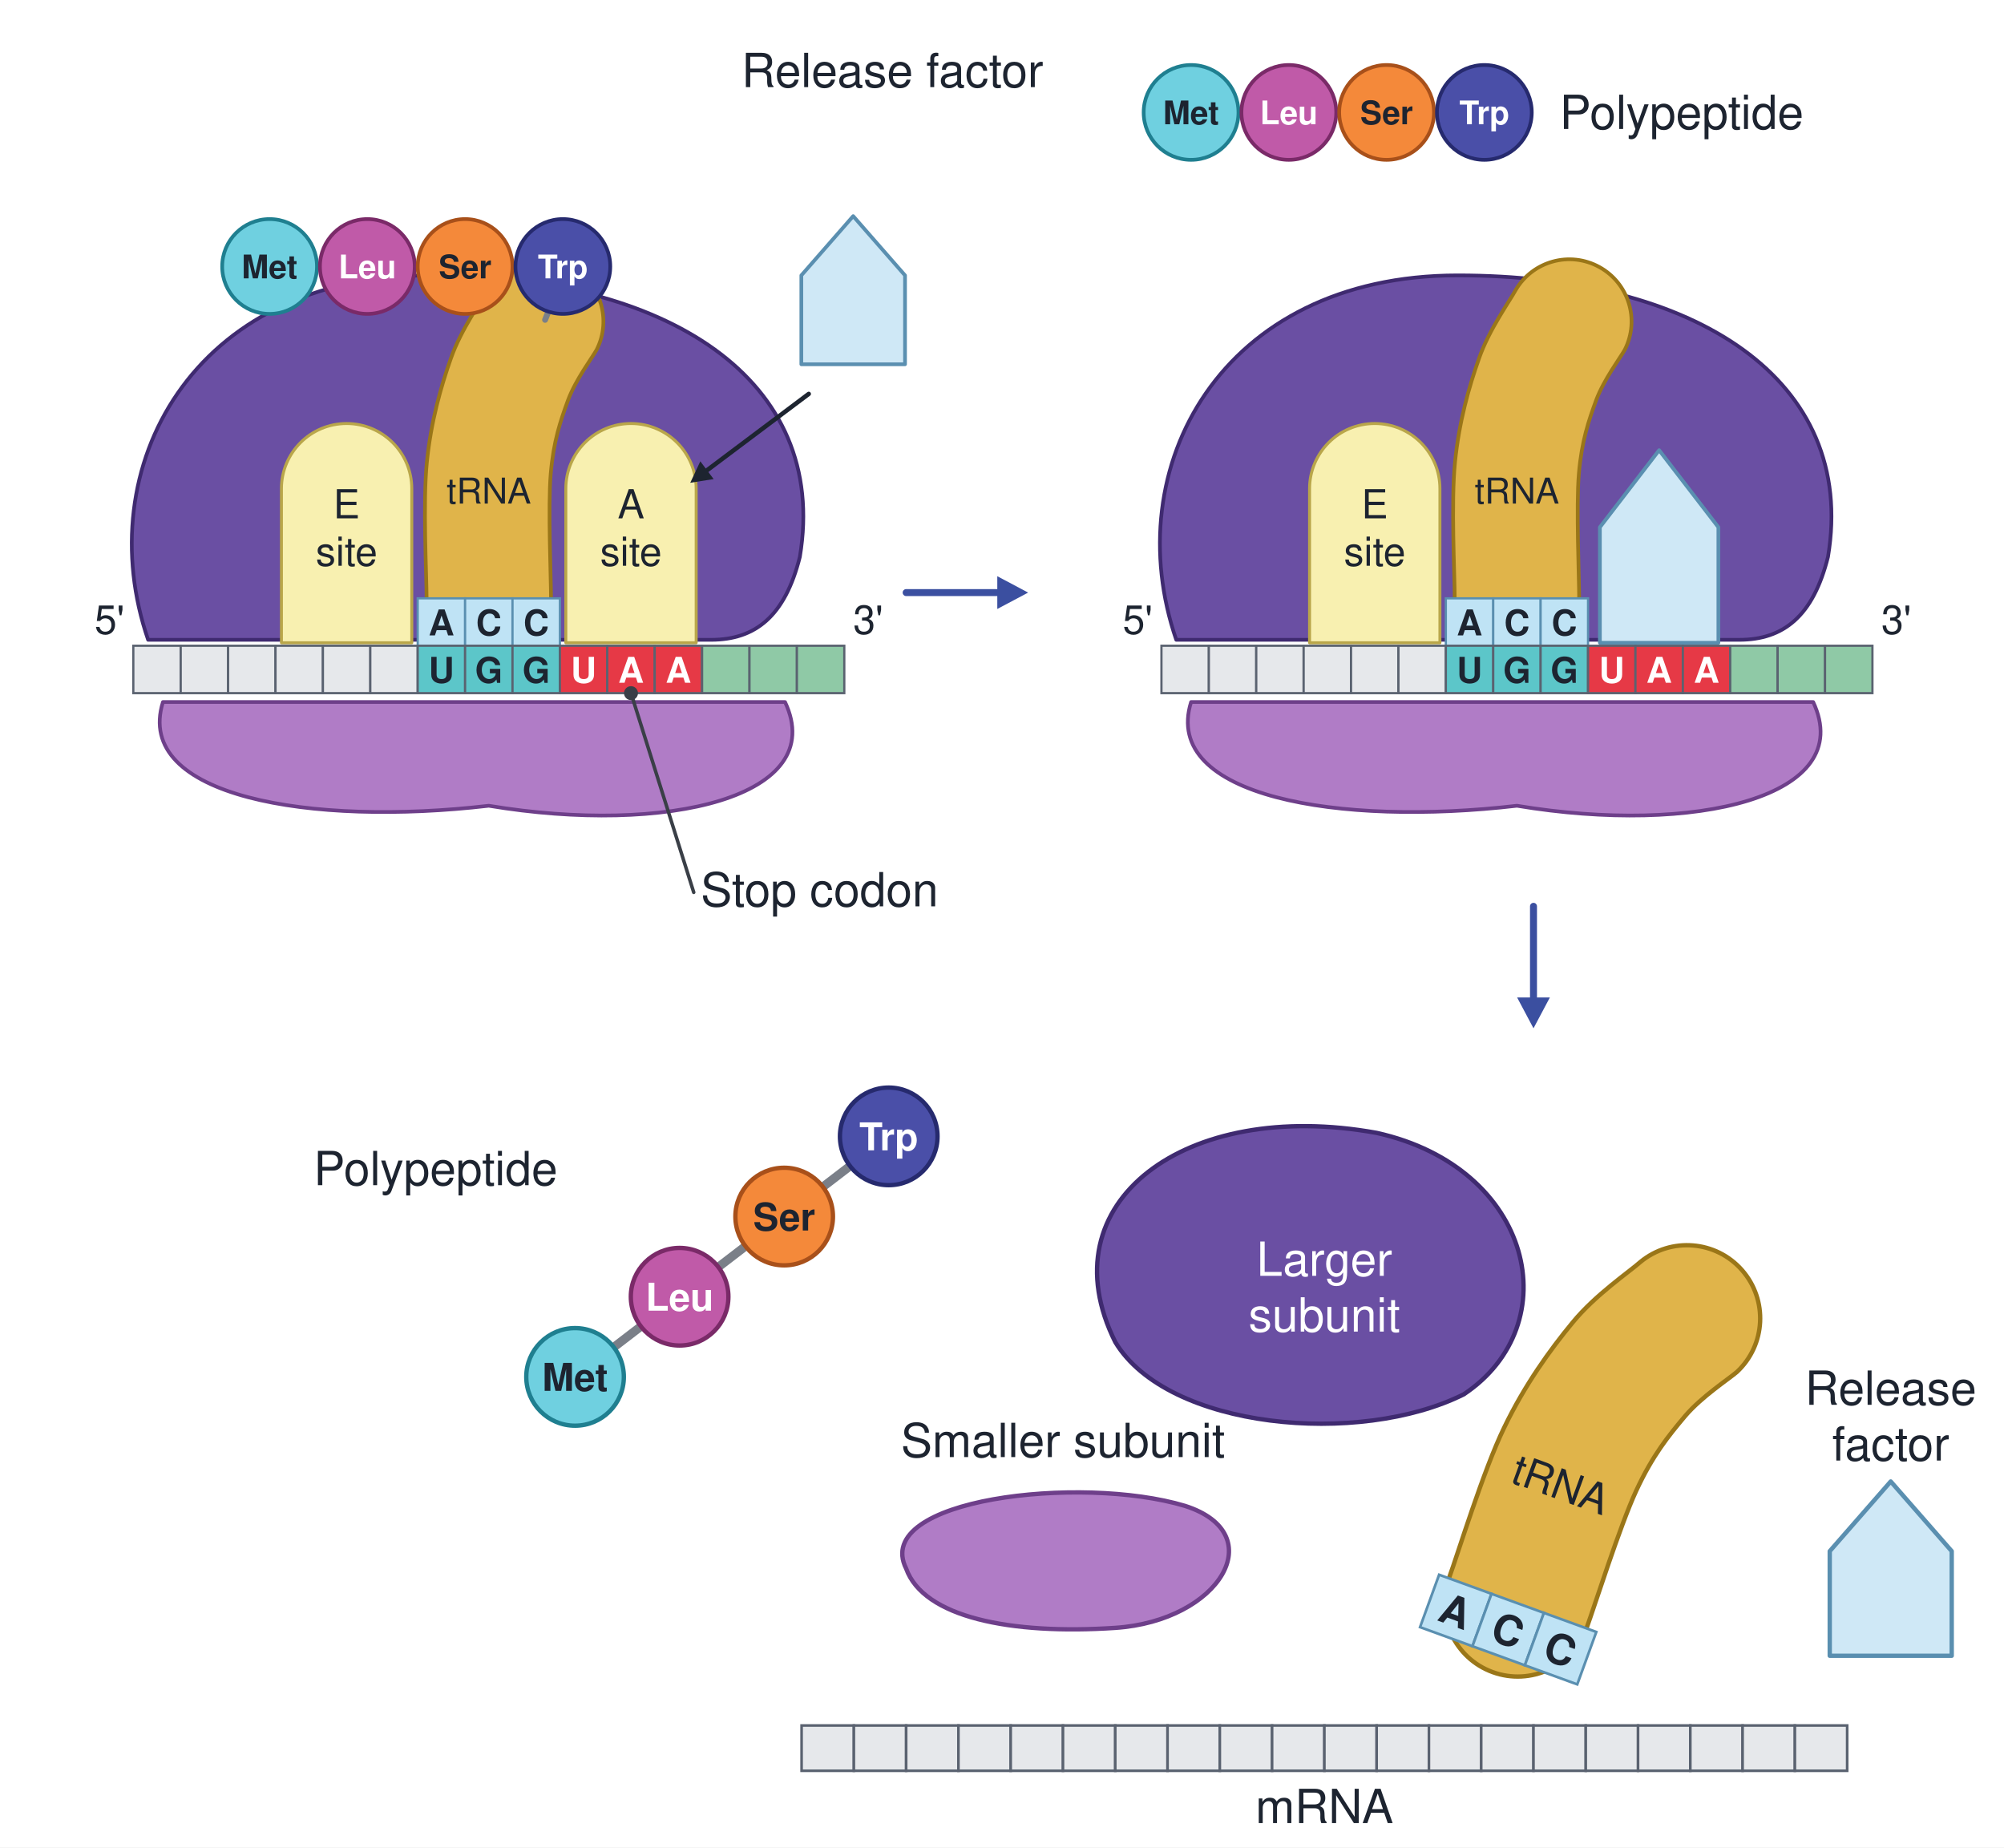
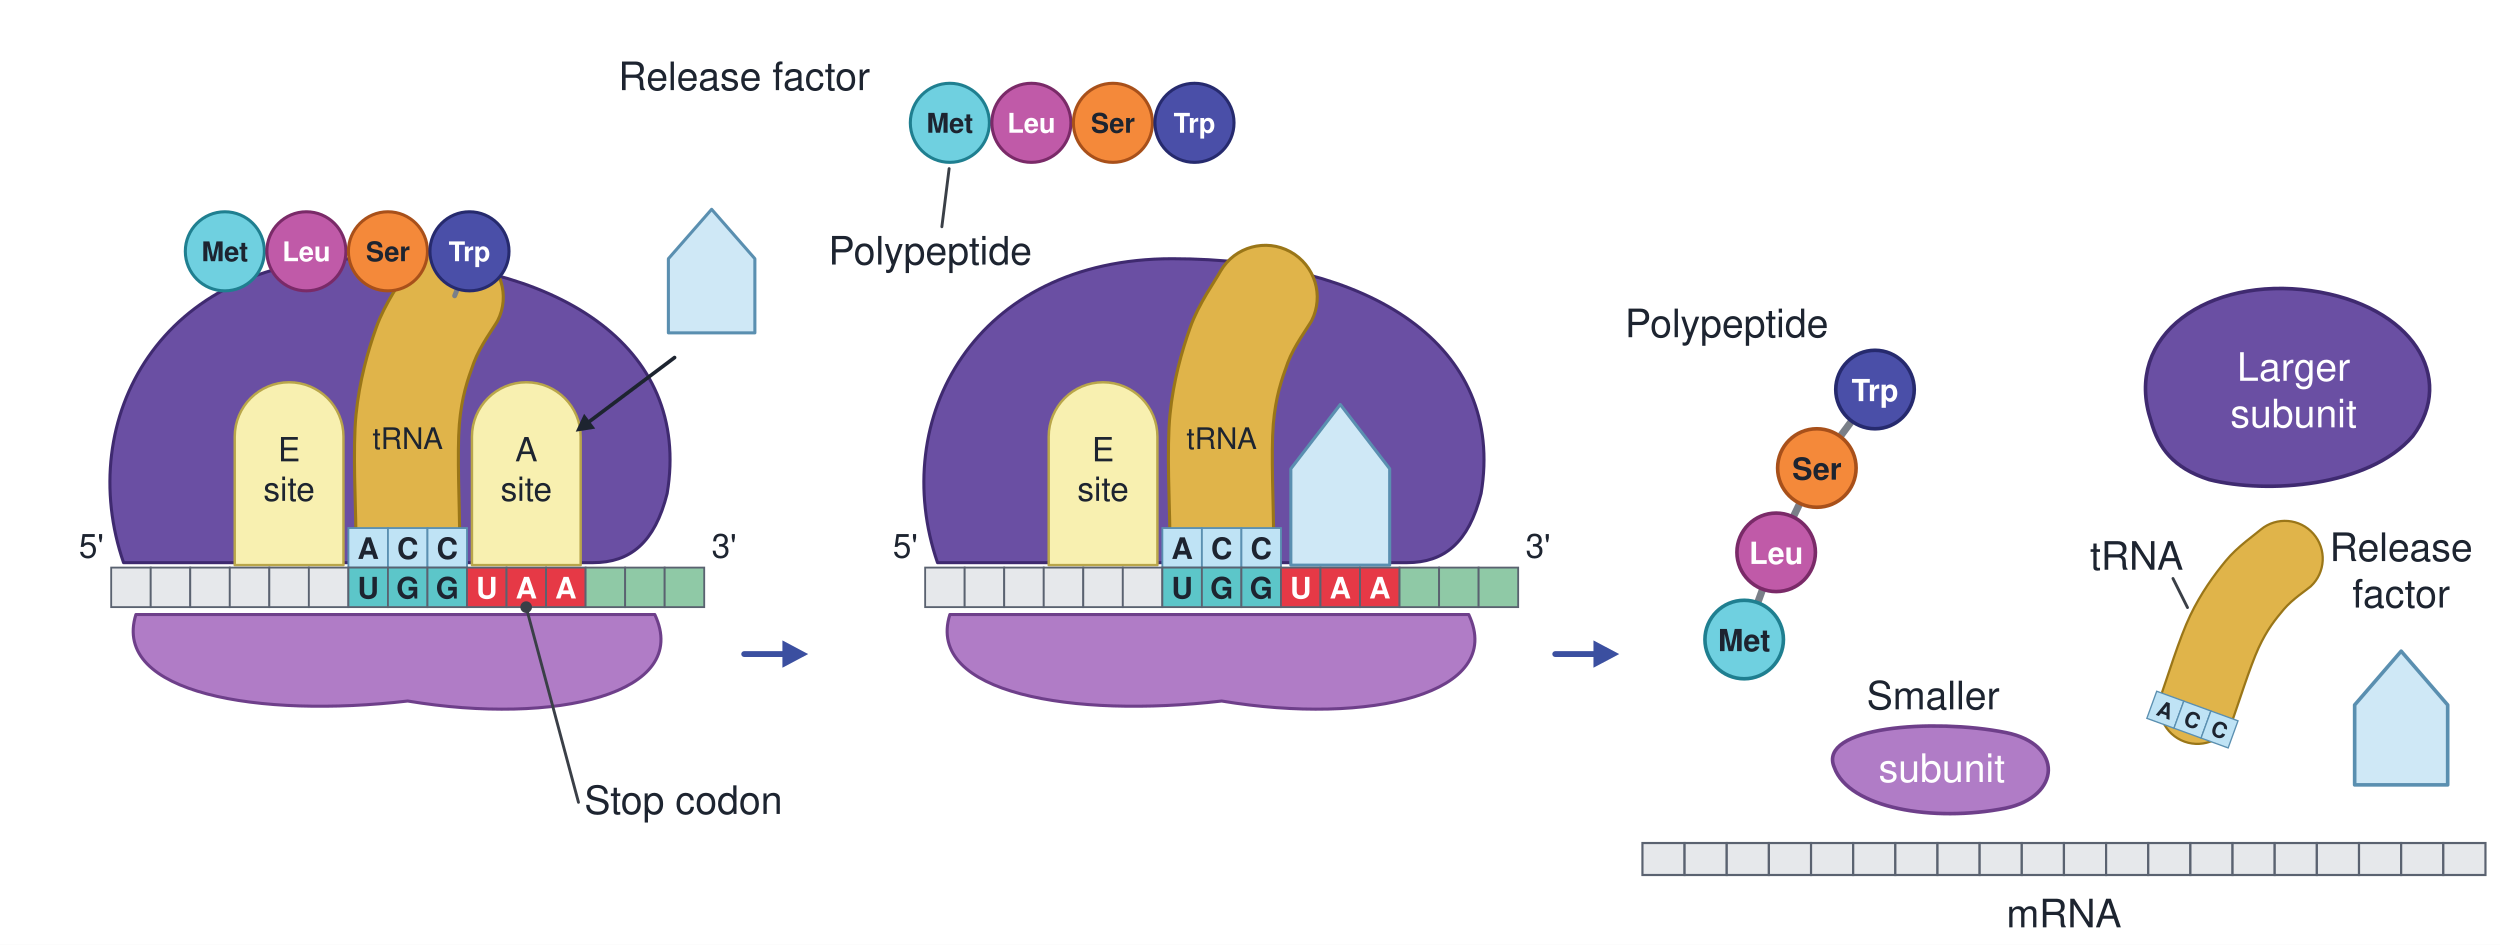
- <svg xmlns="http://www.w3.org/2000/svg" viewBox="0 0 1150 1060" font-family="Segoe UI, Helvetica, Arial, sans-serif">
-   <rect width="1150" height="1060" fill="#ffffff" />
-   <g transform="translate(0 90) scale(0.85)">
+ <svg xmlns="http://www.w3.org/2000/svg" viewBox="0 0 1720 650" font-family="Segoe UI, Helvetica, Arial, sans-serif">
+   <rect width="1720" height="650" fill="#ffffff" />
+   <g transform="translate(0 110) scale(0.85)">
    <path d="M100.0 326 C60.0 210 130.0 80 290.0 80 C450.0 80 560.0 150 540.0 270 C530.0 310 510.0 326 480.0 326 Z" stroke="#3f2a70" stroke-width="2.5" fill="#6a4fa3" stroke-linejoin="round" stroke-linecap="round" />
    <path d="M110.0 368 C90.0 432 210.0 452 330.0 438 C450.0 458 560.0 432 530.0 368 Z" stroke="#6e3f8a" stroke-width="2.5" fill="#b07cc6" stroke-linejoin="round" stroke-linecap="round" />
    <path d="M190.0 328 L190.0 224.0 A44.0 44.0 0 0 1 278.0 224.0 L278.0 328 Z" stroke="#b9a64a" stroke-width="2" fill="#f8f0b0" stroke-linejoin="round" stroke-linecap="round" />
    <text x="234" y="244" font-size="27" fill="#1d2430" text-anchor="middle" font-weight="400">E</text>
    <text x="234" y="276" font-size="27" fill="#1d2430" text-anchor="middle" font-weight="400">site</text>
    <path d="M382.0 328 L382.0 224.0 A44.0 44.0 0 0 1 470.0 224.0 L470.0 328 Z" stroke="#b9a64a" stroke-width="2" fill="#f8f0b0" stroke-linejoin="round" stroke-linecap="round" />
    <text x="426" y="244" font-size="27" fill="#1d2430" text-anchor="middle" font-weight="400">A</text>
    <text x="426" y="276" font-size="27" fill="#1d2430" text-anchor="middle" font-weight="400">site</text>
    <path d="M372 298 C372 284 369.9 236.3 371.8 214 C373.7 191.7 378.4 178.2 383.5 164.2 C388.7 150.3 399.6 135.9 402.8 130.2 A42 42 0 0 0 329.2 89.8 C325.1 97.4 311.3 116.4 304.5 135.8 C297.6 155.2 290.9 179 288.2 206 C285.4 233.1 288 282.7 288 298 A42 42 0 0 0 372 298 Z" stroke="#9a7618" stroke-width="2.5" fill="#e0b44a" stroke-linejoin="round" stroke-linecap="round" />
    <rect x="282" y="298" width="32" height="32" rx="0" stroke="#5a8fb0" stroke-width="1.5" fill="#bfe3f5" />
    <text x="298" y="323" font-size="24" fill="#1d2430" text-anchor="middle" font-weight="600">A</text>
    <rect x="314" y="298" width="32" height="32" rx="0" stroke="#5a8fb0" stroke-width="1.5" fill="#bfe3f5" />
    <text x="330" y="323" font-size="24" fill="#1d2430" text-anchor="middle" font-weight="600">C</text>
    <rect x="346" y="298" width="32" height="32" rx="0" stroke="#5a8fb0" stroke-width="1.5" fill="#bfe3f5" />
    <text x="362" y="323" font-size="24" fill="#1d2430" text-anchor="middle" font-weight="600">C</text>
    <text x="330" y="234" font-size="24" fill="#1d2430" text-anchor="middle" font-weight="400">tRNA</text>
    <line x1="182" y1="74" x2="248" y2="74" stroke="#7a7f88" stroke-width="5" stroke-linecap="round" />
    <line x1="248" y1="74" x2="314" y2="74" stroke="#7a7f88" stroke-width="5" stroke-linecap="round" />
    <line x1="314" y1="74" x2="380" y2="74" stroke="#7a7f88" stroke-width="5" stroke-linecap="round" />
    <line x1="368" y1="110" x2="380" y2="80" stroke="#7a7f88" stroke-width="4" stroke-linecap="round" />
    <circle cx="182" cy="74" r="32" stroke="#1f7f90" stroke-width="2.5" fill="#6fd0e0" />
    <text x="182" y="82" font-size="22" fill="#1d2430" text-anchor="middle" font-weight="600">Met</text>
    <circle cx="248" cy="74" r="32" stroke="#7a2a68" stroke-width="2.5" fill="#c05aa8" />
    <text x="248" y="82" font-size="22" fill="#ffffff" text-anchor="middle" font-weight="600">Leu</text>
    <circle cx="314" cy="74" r="32" stroke="#a8501a" stroke-width="2.5" fill="#f4893a" />
    <text x="314" y="82" font-size="22" fill="#1d2430" text-anchor="middle" font-weight="600">Ser</text>
    <circle cx="380" cy="74" r="32" stroke="#262a6e" stroke-width="2.5" fill="#4a4fa8" />
    <text x="380" y="82" font-size="22" fill="#ffffff" text-anchor="middle" font-weight="600">Trp</text>
    <path d="M541.0 140 L541.0 80.0 L576.0 40 L611.0 80.0 L611.0 140 Z" stroke="#5a8fb0" stroke-width="2.5" fill="#cfe8f6" stroke-linejoin="round" stroke-linecap="round" />
    <line x1="546" y1="160" x2="475" y2="213.3" stroke="#1d2430" stroke-width="3" stroke-linecap="round" />
    <path d="M466 220 L472.8 205.5 L481.8 217.5 Z" fill="#1d2430" />
    <rect x="90" y="330" width="32" height="32" rx="0" stroke="#5a6270" stroke-width="1.5" fill="#e6e8eb" />
    <rect x="122" y="330" width="32" height="32" rx="0" stroke="#5a6270" stroke-width="1.5" fill="#e6e8eb" />
    <rect x="154" y="330" width="32" height="32" rx="0" stroke="#5a6270" stroke-width="1.5" fill="#e6e8eb" />
    <rect x="186" y="330" width="32" height="32" rx="0" stroke="#5a6270" stroke-width="1.5" fill="#e6e8eb" />
    <rect x="218" y="330" width="32" height="32" rx="0" stroke="#5a6270" stroke-width="1.5" fill="#e6e8eb" />
    <rect x="250" y="330" width="32" height="32" rx="0" stroke="#5a6270" stroke-width="1.5" fill="#e6e8eb" />
    <rect x="282" y="330" width="32" height="32" rx="0" stroke="#5a6270" stroke-width="1.5" fill="#5cc6c9" />
    <text x="298" y="355" font-size="24" fill="#1d2430" text-anchor="middle" font-weight="600">U</text>
    <rect x="314" y="330" width="32" height="32" rx="0" stroke="#5a6270" stroke-width="1.5" fill="#5cc6c9" />
    <text x="330" y="355" font-size="24" fill="#1d2430" text-anchor="middle" font-weight="600">G</text>
    <rect x="346" y="330" width="32" height="32" rx="0" stroke="#5a6270" stroke-width="1.5" fill="#5cc6c9" />
    <text x="362" y="355" font-size="24" fill="#1d2430" text-anchor="middle" font-weight="600">G</text>
    <rect x="378" y="330" width="32" height="32" rx="0" stroke="#5a6270" stroke-width="1.5" fill="#e63946" />
    <text x="394" y="355" font-size="24" fill="#ffffff" text-anchor="middle" font-weight="600">U</text>
    <rect x="410" y="330" width="32" height="32" rx="0" stroke="#5a6270" stroke-width="1.5" fill="#e63946" />
    <text x="426" y="355" font-size="24" fill="#ffffff" text-anchor="middle" font-weight="600">A</text>
    <rect x="442" y="330" width="32" height="32" rx="0" stroke="#5a6270" stroke-width="1.5" fill="#e63946" />
    <text x="458" y="355" font-size="24" fill="#ffffff" text-anchor="middle" font-weight="600">A</text>
    <rect x="474" y="330" width="32" height="32" rx="0" stroke="#5a6270" stroke-width="1.5" fill="#8fc9a6" />
    <rect x="506" y="330" width="32" height="32" rx="0" stroke="#5a6270" stroke-width="1.5" fill="#8fc9a6" />
    <rect x="538" y="330" width="32" height="32" rx="0" stroke="#5a6270" stroke-width="1.5" fill="#8fc9a6" />
    <text x="84" y="322" font-size="27" fill="#1d2430" text-anchor="end" font-weight="400">5'</text>
    <text x="576" y="322" font-size="27" fill="#1d2430" text-anchor="start" font-weight="400">3'</text>
  </g>
-   <g transform="translate(590 90) scale(0.85)">
+   <text x="512" y="62" font-size="27" fill="#1d2430" text-anchor="middle" font-weight="400">Release factor</text>
+   <text x="402" y="560" font-size="27" fill="#1d2430" text-anchor="start" font-weight="400">Stop codon</text>
+   <path d="M398 552 L362 417.7" stroke="#3a3f47" stroke-width="2" fill="none" stroke-linejoin="round" stroke-linecap="round" />
+   <circle cx="362" cy="417.7" r="3.5" stroke="#3a3f47" stroke-width="1" fill="#3a3f47" />
+   <line x1="512" y1="450" x2="540" y2="450" stroke="#3b4fa0" stroke-width="4" stroke-linecap="round" />
+   <path d="M556 450 L538.3 459.4 L538.3 440.6 Z" fill="#3b4fa0" />
+   <g transform="translate(560 110) scale(0.85)">
    <path d="M100.0 326 C60.0 210 130.0 80 290.0 80 C450.0 80 560.0 150 540.0 270 C530.0 310 510.0 326 480.0 326 Z" stroke="#3f2a70" stroke-width="2.5" fill="#6a4fa3" stroke-linejoin="round" stroke-linecap="round" />
    <path d="M110.0 368 C90.0 432 210.0 452 330.0 438 C450.0 458 560.0 432 530.0 368 Z" stroke="#6e3f8a" stroke-width="2.5" fill="#b07cc6" stroke-linejoin="round" stroke-linecap="round" />
    <path d="M190.0 328 L190.0 224.0 A44.0 44.0 0 0 1 278.0 224.0 L278.0 328 Z" stroke="#b9a64a" stroke-width="2" fill="#f8f0b0" stroke-linejoin="round" stroke-linecap="round" />
    <text x="234" y="244" font-size="27" fill="#1d2430" text-anchor="middle" font-weight="400">E</text>
    <text x="234" y="276" font-size="27" fill="#1d2430" text-anchor="middle" font-weight="400">site</text>
    <path d="M372 298 C372 284 369.9 236.3 371.8 214 C373.7 191.7 378.4 178.2 383.5 164.2 C388.7 150.3 399.6 135.9 402.8 130.2 A42 42 0 0 0 329.2 89.8 C325.1 97.4 311.3 116.4 304.5 135.8 C297.6 155.2 290.9 179 288.2 206 C285.4 233.1 288 282.7 288 298 A42 42 0 0 0 372 298 Z" stroke="#9a7618" stroke-width="2.5" fill="#e0b44a" stroke-linejoin="round" stroke-linecap="round" />
    <rect x="282" y="298" width="32" height="32" rx="0" stroke="#5a8fb0" stroke-width="1.5" fill="#bfe3f5" />
    <text x="298" y="323" font-size="24" fill="#1d2430" text-anchor="middle" font-weight="600">A</text>
    <rect x="314" y="298" width="32" height="32" rx="0" stroke="#5a8fb0" stroke-width="1.5" fill="#bfe3f5" />
    <text x="330" y="323" font-size="24" fill="#1d2430" text-anchor="middle" font-weight="600">C</text>
    <rect x="346" y="298" width="32" height="32" rx="0" stroke="#5a8fb0" stroke-width="1.5" fill="#bfe3f5" />
    <text x="362" y="323" font-size="24" fill="#1d2430" text-anchor="middle" font-weight="600">C</text>
    <text x="330" y="234" font-size="24" fill="#1d2430" text-anchor="middle" font-weight="400">tRNA</text>
    <path d="M386.0 328 L386.0 250.0 L426.0 198 L466.0 250.0 L466.0 328 Z" stroke="#5a8fb0" stroke-width="2.5" fill="#cfe8f6" stroke-linejoin="round" stroke-linecap="round" />
    <line x1="110" y1="-30" x2="176" y2="-30" stroke="#7a7f88" stroke-width="5" stroke-linecap="round" />
    <line x1="176" y1="-30" x2="242" y2="-30" stroke="#7a7f88" stroke-width="5" stroke-linecap="round" />
    <line x1="242" y1="-30" x2="308" y2="-30" stroke="#7a7f88" stroke-width="5" stroke-linecap="round" />
    <circle cx="110" cy="-30" r="32" stroke="#1f7f90" stroke-width="2.5" fill="#6fd0e0" />
    <text x="110" y="-22" font-size="22" fill="#1d2430" text-anchor="middle" font-weight="600">Met</text>
    <circle cx="176" cy="-30" r="32" stroke="#7a2a68" stroke-width="2.5" fill="#c05aa8" />
    <text x="176" y="-22" font-size="22" fill="#ffffff" text-anchor="middle" font-weight="600">Leu</text>
    <circle cx="242" cy="-30" r="32" stroke="#a8501a" stroke-width="2.5" fill="#f4893a" />
    <text x="242" y="-22" font-size="22" fill="#1d2430" text-anchor="middle" font-weight="600">Ser</text>
    <circle cx="308" cy="-30" r="32" stroke="#262a6e" stroke-width="2.5" fill="#4a4fa8" />
    <text x="308" y="-22" font-size="22" fill="#ffffff" text-anchor="middle" font-weight="600">Trp</text>
    <rect x="90" y="330" width="32" height="32" rx="0" stroke="#5a6270" stroke-width="1.5" fill="#e6e8eb" />
    <rect x="122" y="330" width="32" height="32" rx="0" stroke="#5a6270" stroke-width="1.5" fill="#e6e8eb" />
    <rect x="154" y="330" width="32" height="32" rx="0" stroke="#5a6270" stroke-width="1.5" fill="#e6e8eb" />
    <rect x="186" y="330" width="32" height="32" rx="0" stroke="#5a6270" stroke-width="1.5" fill="#e6e8eb" />
    <rect x="218" y="330" width="32" height="32" rx="0" stroke="#5a6270" stroke-width="1.5" fill="#e6e8eb" />
    <rect x="250" y="330" width="32" height="32" rx="0" stroke="#5a6270" stroke-width="1.5" fill="#e6e8eb" />
    <rect x="282" y="330" width="32" height="32" rx="0" stroke="#5a6270" stroke-width="1.5" fill="#5cc6c9" />
    <text x="298" y="355" font-size="24" fill="#1d2430" text-anchor="middle" font-weight="600">U</text>
    <rect x="314" y="330" width="32" height="32" rx="0" stroke="#5a6270" stroke-width="1.5" fill="#5cc6c9" />
    <text x="330" y="355" font-size="24" fill="#1d2430" text-anchor="middle" font-weight="600">G</text>
    <rect x="346" y="330" width="32" height="32" rx="0" stroke="#5a6270" stroke-width="1.5" fill="#5cc6c9" />
    <text x="362" y="355" font-size="24" fill="#1d2430" text-anchor="middle" font-weight="600">G</text>
    <rect x="378" y="330" width="32" height="32" rx="0" stroke="#5a6270" stroke-width="1.5" fill="#e63946" />
    <text x="394" y="355" font-size="24" fill="#ffffff" text-anchor="middle" font-weight="600">U</text>
    <rect x="410" y="330" width="32" height="32" rx="0" stroke="#5a6270" stroke-width="1.5" fill="#e63946" />
    <text x="426" y="355" font-size="24" fill="#ffffff" text-anchor="middle" font-weight="600">A</text>
    <rect x="442" y="330" width="32" height="32" rx="0" stroke="#5a6270" stroke-width="1.5" fill="#e63946" />
    <text x="458" y="355" font-size="24" fill="#ffffff" text-anchor="middle" font-weight="600">A</text>
    <rect x="474" y="330" width="32" height="32" rx="0" stroke="#5a6270" stroke-width="1.5" fill="#8fc9a6" />
    <rect x="506" y="330" width="32" height="32" rx="0" stroke="#5a6270" stroke-width="1.5" fill="#8fc9a6" />
    <rect x="538" y="330" width="32" height="32" rx="0" stroke="#5a6270" stroke-width="1.5" fill="#8fc9a6" />
    <text x="84" y="322" font-size="27" fill="#1d2430" text-anchor="end" font-weight="400">5'</text>
    <text x="576" y="322" font-size="27" fill="#1d2430" text-anchor="start" font-weight="400">3'</text>
  </g>
-   <text x="512.1" y="50" font-size="27" fill="#1d2430" text-anchor="middle" font-weight="400">Release factor</text>
-   <text x="402.1" y="520" font-size="27" fill="#1d2430" text-anchor="start" font-weight="400">Stop codon</text>
-   <path d="M398.1 512 L362.1 397.7" stroke="#3a3f47" stroke-width="2" fill="none" stroke-linejoin="round" stroke-linecap="round" />
-   <circle cx="362.1" cy="397.7" r="3.5" stroke="#3a3f47" stroke-width="1" fill="#3a3f47" />
-   <text x="895" y="74" font-size="27" fill="#1d2430" text-anchor="start" font-weight="400">Polypeptide</text>
-   <line x1="520" y1="340" x2="576" y2="340" stroke="#3b4fa0" stroke-width="4" stroke-linecap="round" />
-   <path d="M590 340 L572.3 349.4 L572.3 330.6 Z" fill="#3b4fa0" />
-   <line x1="880" y1="520" x2="880" y2="576" stroke="#3b4fa0" stroke-width="4" stroke-linecap="round" />
-   <path d="M880 590 L870.6 572.3 L889.4 572.3 Z" fill="#3b4fa0" />
-   <line x1="330" y1="790" x2="390" y2="744" stroke="#7a7f88" stroke-width="5" stroke-linecap="round" />
-   <line x1="390" y1="744" x2="450" y2="698" stroke="#7a7f88" stroke-width="5" stroke-linecap="round" />
-   <line x1="450" y1="698" x2="510" y2="652" stroke="#7a7f88" stroke-width="5" stroke-linecap="round" />
-   <circle cx="330" cy="790" r="28" stroke="#1f7f90" stroke-width="2.5" fill="#6fd0e0" />
-   <text x="330" y="798" font-size="22" fill="#1d2430" text-anchor="middle" font-weight="600">Met</text>
-   <circle cx="390" cy="744" r="28" stroke="#7a2a68" stroke-width="2.5" fill="#c05aa8" />
-   <text x="390" y="752" font-size="22" fill="#ffffff" text-anchor="middle" font-weight="600">Leu</text>
-   <circle cx="450" cy="698" r="28" stroke="#a8501a" stroke-width="2.5" fill="#f4893a" />
-   <text x="450" y="706" font-size="22" fill="#1d2430" text-anchor="middle" font-weight="600">Ser</text>
-   <circle cx="510" cy="652" r="28" stroke="#262a6e" stroke-width="2.5" fill="#4a4fa8" />
-   <text x="510" y="660" font-size="22" fill="#ffffff" text-anchor="middle" font-weight="600">Trp</text>
-   <text x="250" y="680" font-size="27" fill="#1d2430" text-anchor="middle" font-weight="400">Polypeptide</text>
-   <path d="M640 770 C600 690 680 630 790 650 C880 670 900 760 840 800 C780 830 670 820 640 770 Z" stroke="#3f2a70" stroke-width="2.5" fill="#6a4fa3" stroke-linejoin="round" stroke-linecap="round" />
-   <text x="760" y="732" font-size="27" fill="#ffffff" text-anchor="middle" font-weight="400">Larger</text>
-   <text x="760" y="764" font-size="27" fill="#ffffff" text-anchor="middle" font-weight="400">subunit</text>
-   <path d="M520 900 C500 860 620 846 680 864 C730 880 700 930 640 934 C580 938 530 928 520 900 Z" stroke="#6e3f8a" stroke-width="2.5" fill="#b07cc6" stroke-linejoin="round" stroke-linecap="round" />
-   <text x="610" y="836" font-size="27" fill="#1d2430" text-anchor="middle" font-weight="400">Smaller subunit</text>
-   <g transform="rotate(20 860 950)">
-     <path d="M902 918 C902 904 899.9 856.3 901.8 834 C903.7 811.7 908.4 798.2 913.5 784.2 C918.7 770.3 929.6 755.9 932.8 750.2 A42 42 0 0 0 859.2 709.8 C855.1 717.4 841.3 736.4 834.5 755.8 C827.6 775.2 820.9 799 818.2 826 C815.4 853.1 818 902.7 818 918 A42 42 0 0 0 902 918 Z" stroke="#9a7618" stroke-width="2.5" fill="#e0b44a" stroke-linejoin="round" stroke-linecap="round" />
-     <rect x="812" y="918" width="32" height="32" rx="0" stroke="#5a8fb0" stroke-width="1.5" fill="#bfe3f5" />
-     <text x="828" y="943" font-size="24" fill="#1d2430" text-anchor="middle" font-weight="600">A</text>
-     <rect x="844" y="918" width="32" height="32" rx="0" stroke="#5a8fb0" stroke-width="1.5" fill="#bfe3f5" />
-     <text x="860" y="943" font-size="24" fill="#1d2430" text-anchor="middle" font-weight="600">C</text>
-     <rect x="876" y="918" width="32" height="32" rx="0" stroke="#5a8fb0" stroke-width="1.5" fill="#bfe3f5" />
-     <text x="892" y="943" font-size="24" fill="#1d2430" text-anchor="middle" font-weight="600">C</text>
-     <text x="860" y="854" font-size="24" fill="#1d2430" text-anchor="middle" font-weight="400">tRNA</text>
+   <text x="640" y="182" font-size="27" fill="#1d2430" text-anchor="middle" font-weight="400">Polypeptide</text>
+   <path d="M648 156 L653 116" stroke="#3a3f47" stroke-width="2" fill="none" stroke-linecap="round" />
+   <line x1="1070" y1="450" x2="1098" y2="450" stroke="#3b4fa0" stroke-width="4" stroke-linecap="round" />
+   <path d="M1114 450 L1096.3 459.4 L1096.3 440.6 Z" fill="#3b4fa0" />
+   <line x1="1200" y1="440" x2="1222" y2="380" stroke="#7a7f88" stroke-width="5" stroke-linecap="round" />
+   <line x1="1222" y1="380" x2="1250" y2="322" stroke="#7a7f88" stroke-width="5" stroke-linecap="round" />
+   <line x1="1250" y1="322" x2="1290" y2="268" stroke="#7a7f88" stroke-width="5" stroke-linecap="round" />
+   <circle cx="1200" cy="440" r="27" stroke="#1f7f90" stroke-width="2.5" fill="#6fd0e0" />
+   <text x="1200" y="448" font-size="21" fill="#1d2430" text-anchor="middle" font-weight="600">Met</text>
+   <circle cx="1222" cy="380" r="27" stroke="#7a2a68" stroke-width="2.5" fill="#c05aa8" />
+   <text x="1222" y="388" font-size="21" fill="#ffffff" text-anchor="middle" font-weight="600">Leu</text>
+   <circle cx="1250" cy="322" r="27" stroke="#a8501a" stroke-width="2.5" fill="#f4893a" />
+   <text x="1250" y="330" font-size="21" fill="#1d2430" text-anchor="middle" font-weight="600">Ser</text>
+   <circle cx="1290" cy="268" r="27" stroke="#262a6e" stroke-width="2.5" fill="#4a4fa8" />
+   <text x="1290" y="276" font-size="21" fill="#ffffff" text-anchor="middle" font-weight="600">Trp</text>
+   <text x="1258" y="232" font-size="27" fill="#1d2430" text-anchor="end" font-weight="400">Polypeptide</text>
+   <path d="M1480 290 C1460 230 1520 190 1590 200 C1660 210 1690 260 1660 300 C1630 335 1560 340 1520 330 C1495 322 1485 308 1480 290 Z" stroke="#3f2a70" stroke-width="2.5" fill="#6a4fa3" stroke-linejoin="round" />
+   <text x="1578" y="262" font-size="27" fill="#ffffff" text-anchor="middle" font-weight="400">Larger</text>
+   <text x="1578" y="294" font-size="27" fill="#ffffff" text-anchor="middle" font-weight="400">subunit</text>
+   <text x="1470" y="392" font-size="27" fill="#1d2430" text-anchor="middle" font-weight="400">tRNA</text>
+   <path d="M1495 398 L1505 418" stroke="#3a3f47" stroke-width="2" fill="none" stroke-linecap="round" />
+   <g transform="translate(1505 430) scale(0.62) translate(-860 -830)">
+     <g transform="rotate(20 860 950)">
+       <path d="M902 918 C902 904 899.9 856.3 901.8 834 C903.7 811.7 908.4 798.2 913.5 784.2 C918.7 770.3 929.6 755.9 932.8 750.2 A42 42 0 0 0 859.2 709.8 C855.1 717.4 841.3 736.4 834.5 755.8 C827.6 775.2 820.9 799 818.2 826 C815.4 853.1 818 902.7 818 918 A42 42 0 0 0 902 918 Z" stroke="#9a7618" stroke-width="2.5" fill="#e0b44a" stroke-linejoin="round" stroke-linecap="round" />
+       <rect x="812" y="918" width="32" height="32" rx="0" stroke="#5a8fb0" stroke-width="1.5" fill="#bfe3f5" />
+       <text x="828" y="943" font-size="24" fill="#1d2430" text-anchor="middle" font-weight="600">A</text>
+       <rect x="844" y="918" width="32" height="32" rx="0" stroke="#5a8fb0" stroke-width="1.5" fill="#bfe3f5" />
+       <text x="860" y="943" font-size="24" fill="#1d2430" text-anchor="middle" font-weight="600">C</text>
+       <rect x="876" y="918" width="32" height="32" rx="0" stroke="#5a8fb0" stroke-width="1.5" fill="#bfe3f5" />
+       <text x="892" y="943" font-size="24" fill="#1d2430" text-anchor="middle" font-weight="600">C</text>
+     </g>
  </g>
-   <path d="M1050.0 950 L1050.0 890.0 L1085 850 L1120.0 890.0 L1120.0 950 Z" stroke="#5a8fb0" stroke-width="2.5" fill="#cfe8f6" stroke-linejoin="round" stroke-linecap="round" />
-   <text x="1085" y="806" font-size="27" fill="#1d2430" text-anchor="middle" font-weight="400">Release</text>
-   <text x="1085" y="838" font-size="27" fill="#1d2430" text-anchor="middle" font-weight="400">factor</text>
-   <rect x="460" y="990" width="30" height="26" rx="0" stroke="#5a6270" stroke-width="1.5" fill="#e6e8eb" />
-   <rect x="490" y="990" width="30" height="26" rx="0" stroke="#5a6270" stroke-width="1.5" fill="#e6e8eb" />
-   <rect x="520" y="990" width="30" height="26" rx="0" stroke="#5a6270" stroke-width="1.5" fill="#e6e8eb" />
-   <rect x="550" y="990" width="30" height="26" rx="0" stroke="#5a6270" stroke-width="1.5" fill="#e6e8eb" />
-   <rect x="580" y="990" width="30" height="26" rx="0" stroke="#5a6270" stroke-width="1.5" fill="#e6e8eb" />
-   <rect x="610" y="990" width="30" height="26" rx="0" stroke="#5a6270" stroke-width="1.5" fill="#e6e8eb" />
-   <rect x="640" y="990" width="30" height="26" rx="0" stroke="#5a6270" stroke-width="1.5" fill="#e6e8eb" />
-   <rect x="670" y="990" width="30" height="26" rx="0" stroke="#5a6270" stroke-width="1.5" fill="#e6e8eb" />
-   <rect x="700" y="990" width="30" height="26" rx="0" stroke="#5a6270" stroke-width="1.5" fill="#e6e8eb" />
-   <rect x="730" y="990" width="30" height="26" rx="0" stroke="#5a6270" stroke-width="1.5" fill="#e6e8eb" />
-   <rect x="760" y="990" width="30" height="26" rx="0" stroke="#5a6270" stroke-width="1.5" fill="#e6e8eb" />
-   <rect x="790" y="990" width="30" height="26" rx="0" stroke="#5a6270" stroke-width="1.5" fill="#e6e8eb" />
-   <rect x="820" y="990" width="30" height="26" rx="0" stroke="#5a6270" stroke-width="1.5" fill="#e6e8eb" />
-   <rect x="850" y="990" width="30" height="26" rx="0" stroke="#5a6270" stroke-width="1.5" fill="#e6e8eb" />
-   <rect x="880" y="990" width="30" height="26" rx="0" stroke="#5a6270" stroke-width="1.5" fill="#e6e8eb" />
-   <rect x="910" y="990" width="30" height="26" rx="0" stroke="#5a6270" stroke-width="1.5" fill="#e6e8eb" />
-   <rect x="940" y="990" width="30" height="26" rx="0" stroke="#5a6270" stroke-width="1.5" fill="#e6e8eb" />
-   <rect x="970" y="990" width="30" height="26" rx="0" stroke="#5a6270" stroke-width="1.5" fill="#e6e8eb" />
-   <rect x="1000" y="990" width="30" height="26" rx="0" stroke="#5a6270" stroke-width="1.5" fill="#e6e8eb" />
-   <rect x="1030" y="990" width="30" height="26" rx="0" stroke="#5a6270" stroke-width="1.5" fill="#e6e8eb" />
-   <text x="760" y="1046" font-size="27" fill="#1d2430" text-anchor="middle" font-weight="400">mRNA</text>
+   <path d="M1620 540 L1620 485 L1652 448 L1684 485 L1684 540 Z" stroke="#5a8fb0" stroke-width="2.5" fill="#cfe8f6" stroke-linejoin="round" />
+   <text x="1652" y="386" font-size="27" fill="#1d2430" text-anchor="middle" font-weight="400">Release</text>
+   <text x="1652" y="418" font-size="27" fill="#1d2430" text-anchor="middle" font-weight="400">factor</text>
+   <text x="1330" y="488" font-size="27" fill="#1d2430" text-anchor="middle" font-weight="400">Smaller</text>
+   <path d="M1262 528 C1250 500 1330 494 1380 504 C1420 512 1418 548 1380 556 C1330 566 1272 556 1262 528 Z" stroke="#6e3f8a" stroke-width="2.5" fill="#b07cc6" stroke-linejoin="round" />
+   <text x="1336" y="538" font-size="27" fill="#ffffff" text-anchor="middle" font-weight="400">subunit</text>
+   <rect x="1130" y="580" width="29" height="22" rx="0" stroke="#5a6270" stroke-width="1.5" fill="#e6e8eb" />
+   <rect x="1159" y="580" width="29" height="22" rx="0" stroke="#5a6270" stroke-width="1.5" fill="#e6e8eb" />
+   <rect x="1188" y="580" width="29" height="22" rx="0" stroke="#5a6270" stroke-width="1.5" fill="#e6e8eb" />
+   <rect x="1217" y="580" width="29" height="22" rx="0" stroke="#5a6270" stroke-width="1.5" fill="#e6e8eb" />
+   <rect x="1246" y="580" width="29" height="22" rx="0" stroke="#5a6270" stroke-width="1.5" fill="#e6e8eb" />
+   <rect x="1275" y="580" width="29" height="22" rx="0" stroke="#5a6270" stroke-width="1.5" fill="#e6e8eb" />
+   <rect x="1304" y="580" width="29" height="22" rx="0" stroke="#5a6270" stroke-width="1.5" fill="#e6e8eb" />
+   <rect x="1333" y="580" width="29" height="22" rx="0" stroke="#5a6270" stroke-width="1.5" fill="#e6e8eb" />
+   <rect x="1362" y="580" width="29" height="22" rx="0" stroke="#5a6270" stroke-width="1.5" fill="#e6e8eb" />
+   <rect x="1391" y="580" width="29" height="22" rx="0" stroke="#5a6270" stroke-width="1.5" fill="#e6e8eb" />
+   <rect x="1420" y="580" width="29" height="22" rx="0" stroke="#5a6270" stroke-width="1.5" fill="#e6e8eb" />
+   <rect x="1449" y="580" width="29" height="22" rx="0" stroke="#5a6270" stroke-width="1.5" fill="#e6e8eb" />
+   <rect x="1478" y="580" width="29" height="22" rx="0" stroke="#5a6270" stroke-width="1.5" fill="#e6e8eb" />
+   <rect x="1507" y="580" width="29" height="22" rx="0" stroke="#5a6270" stroke-width="1.5" fill="#e6e8eb" />
+   <rect x="1536" y="580" width="29" height="22" rx="0" stroke="#5a6270" stroke-width="1.5" fill="#e6e8eb" />
+   <rect x="1565" y="580" width="29" height="22" rx="0" stroke="#5a6270" stroke-width="1.5" fill="#e6e8eb" />
+   <rect x="1594" y="580" width="29" height="22" rx="0" stroke="#5a6270" stroke-width="1.5" fill="#e6e8eb" />
+   <rect x="1623" y="580" width="29" height="22" rx="0" stroke="#5a6270" stroke-width="1.5" fill="#e6e8eb" />
+   <rect x="1652" y="580" width="29" height="22" rx="0" stroke="#5a6270" stroke-width="1.5" fill="#e6e8eb" />
+   <rect x="1681" y="580" width="29" height="22" rx="0" stroke="#5a6270" stroke-width="1.5" fill="#e6e8eb" />
+   <text x="1420" y="638" font-size="27" fill="#1d2430" text-anchor="middle" font-weight="400">mRNA</text>
</svg>
